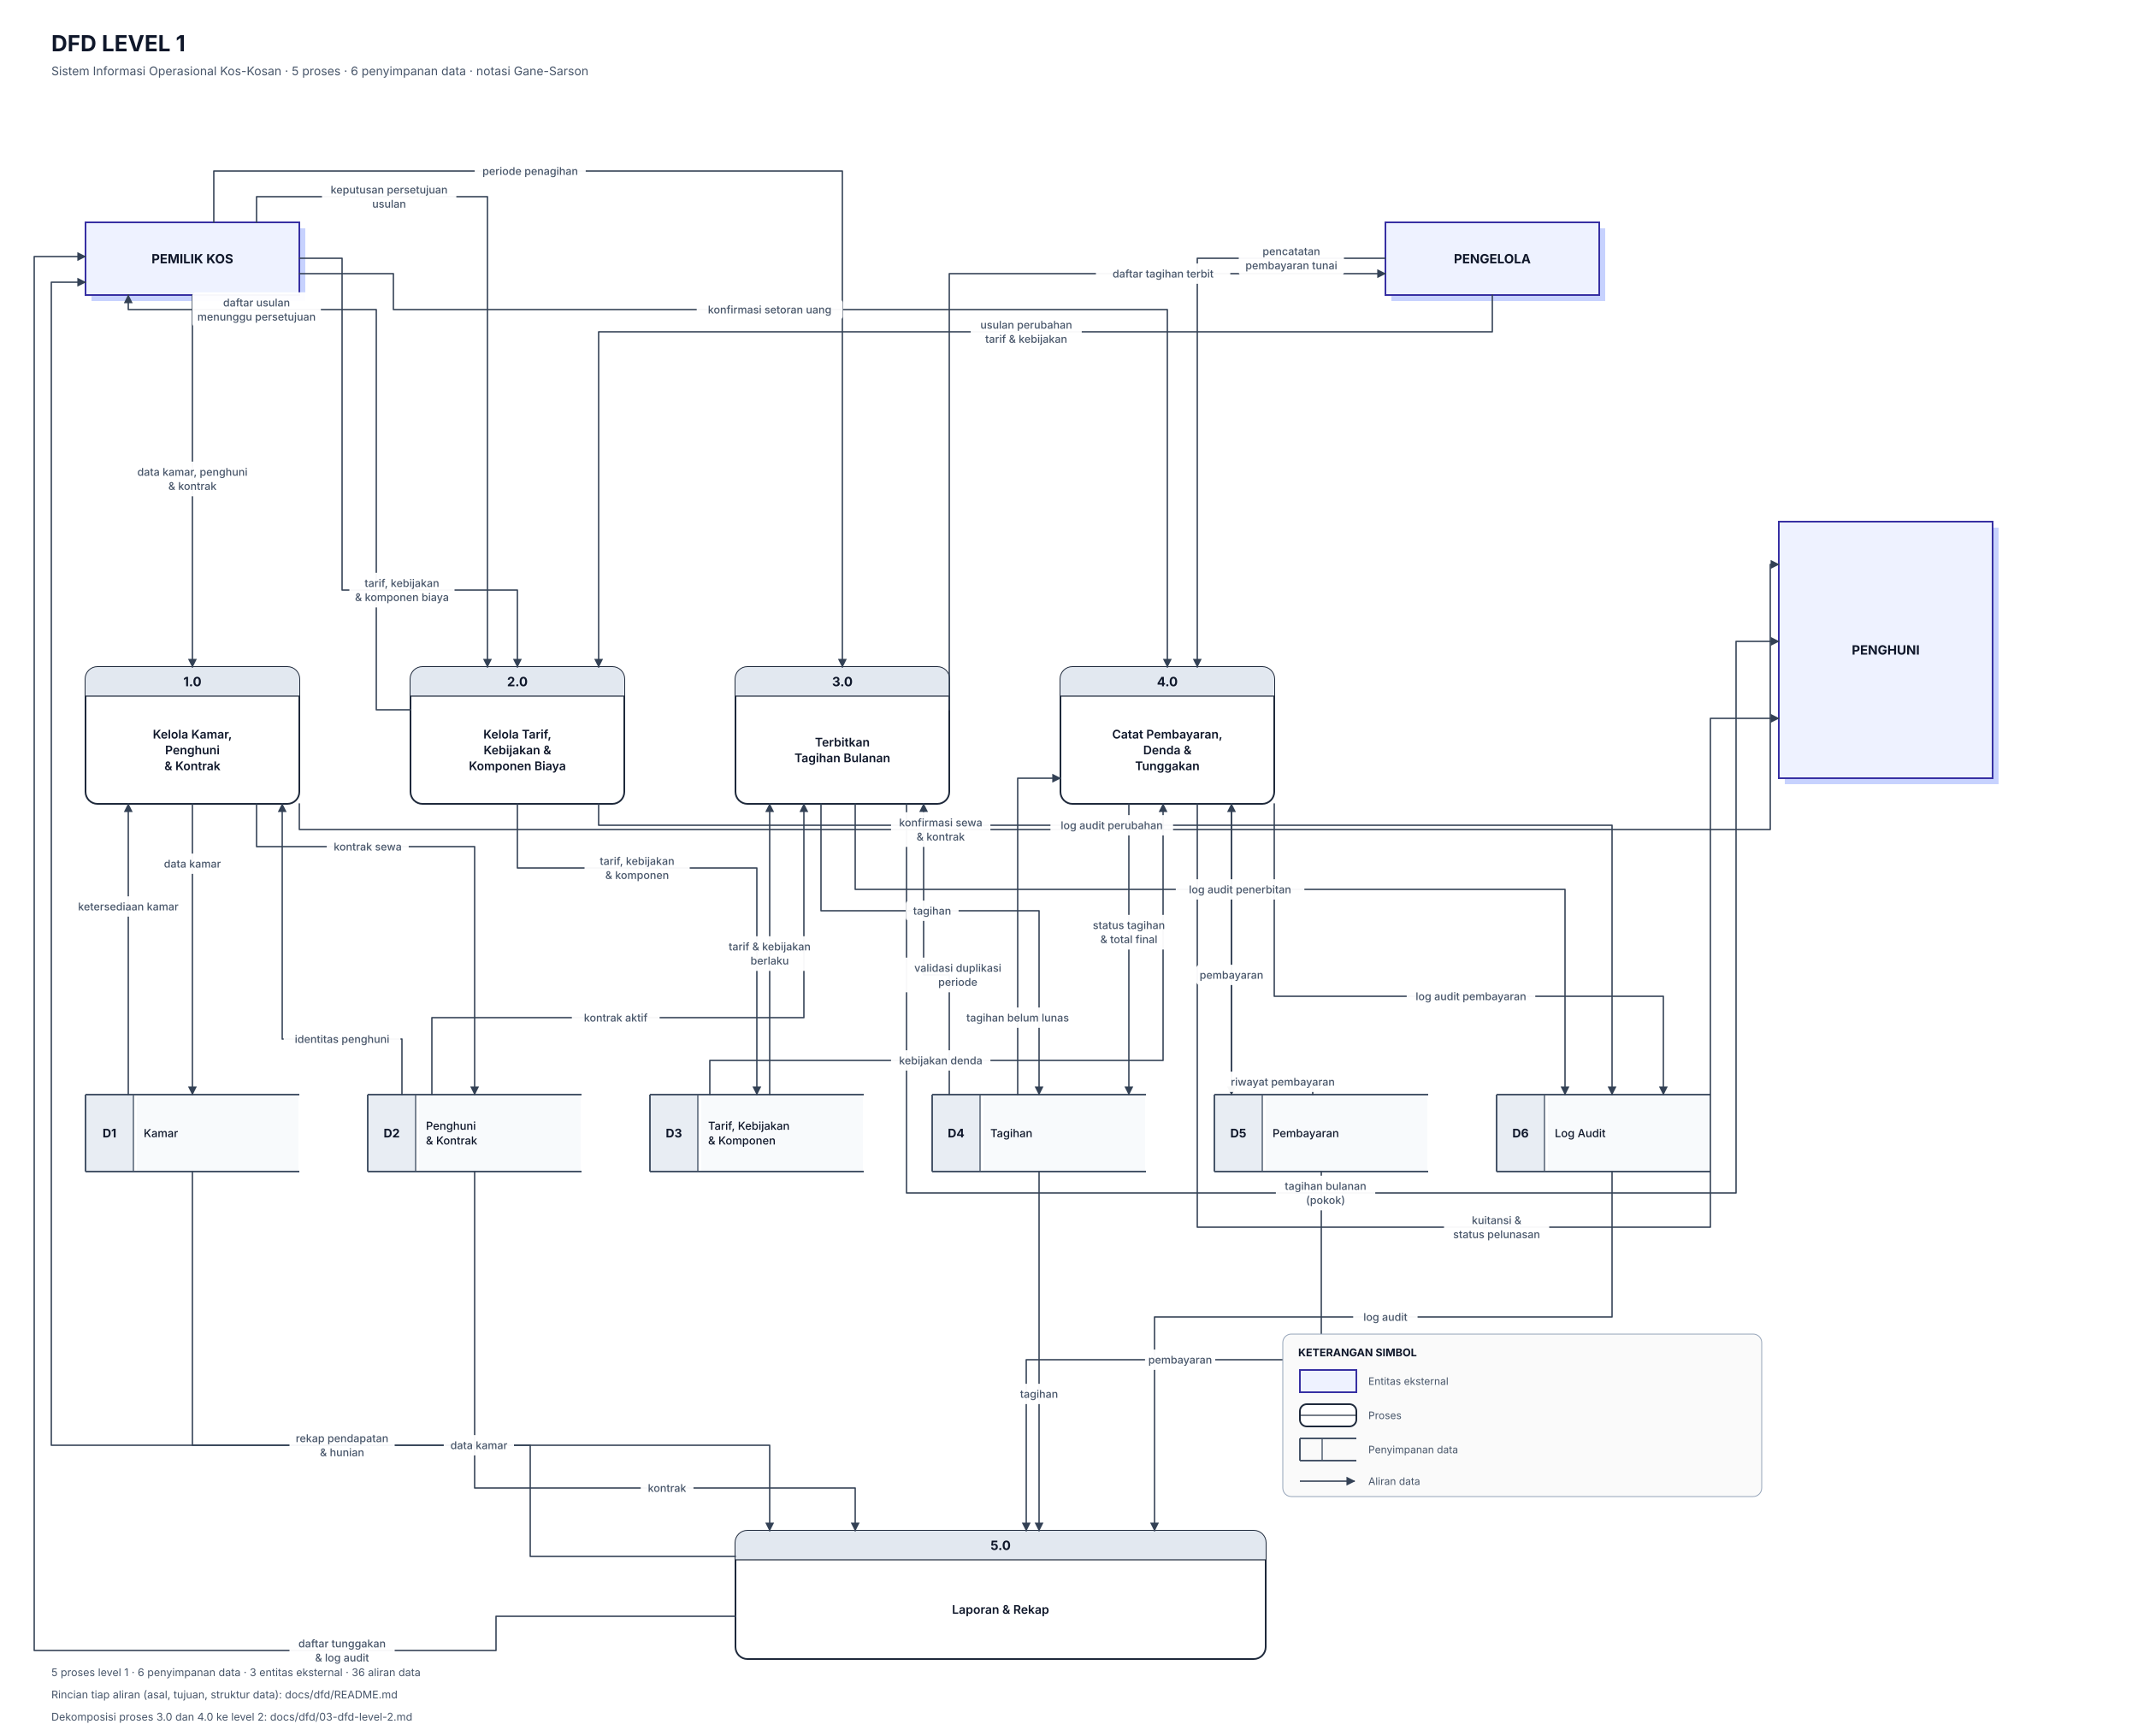
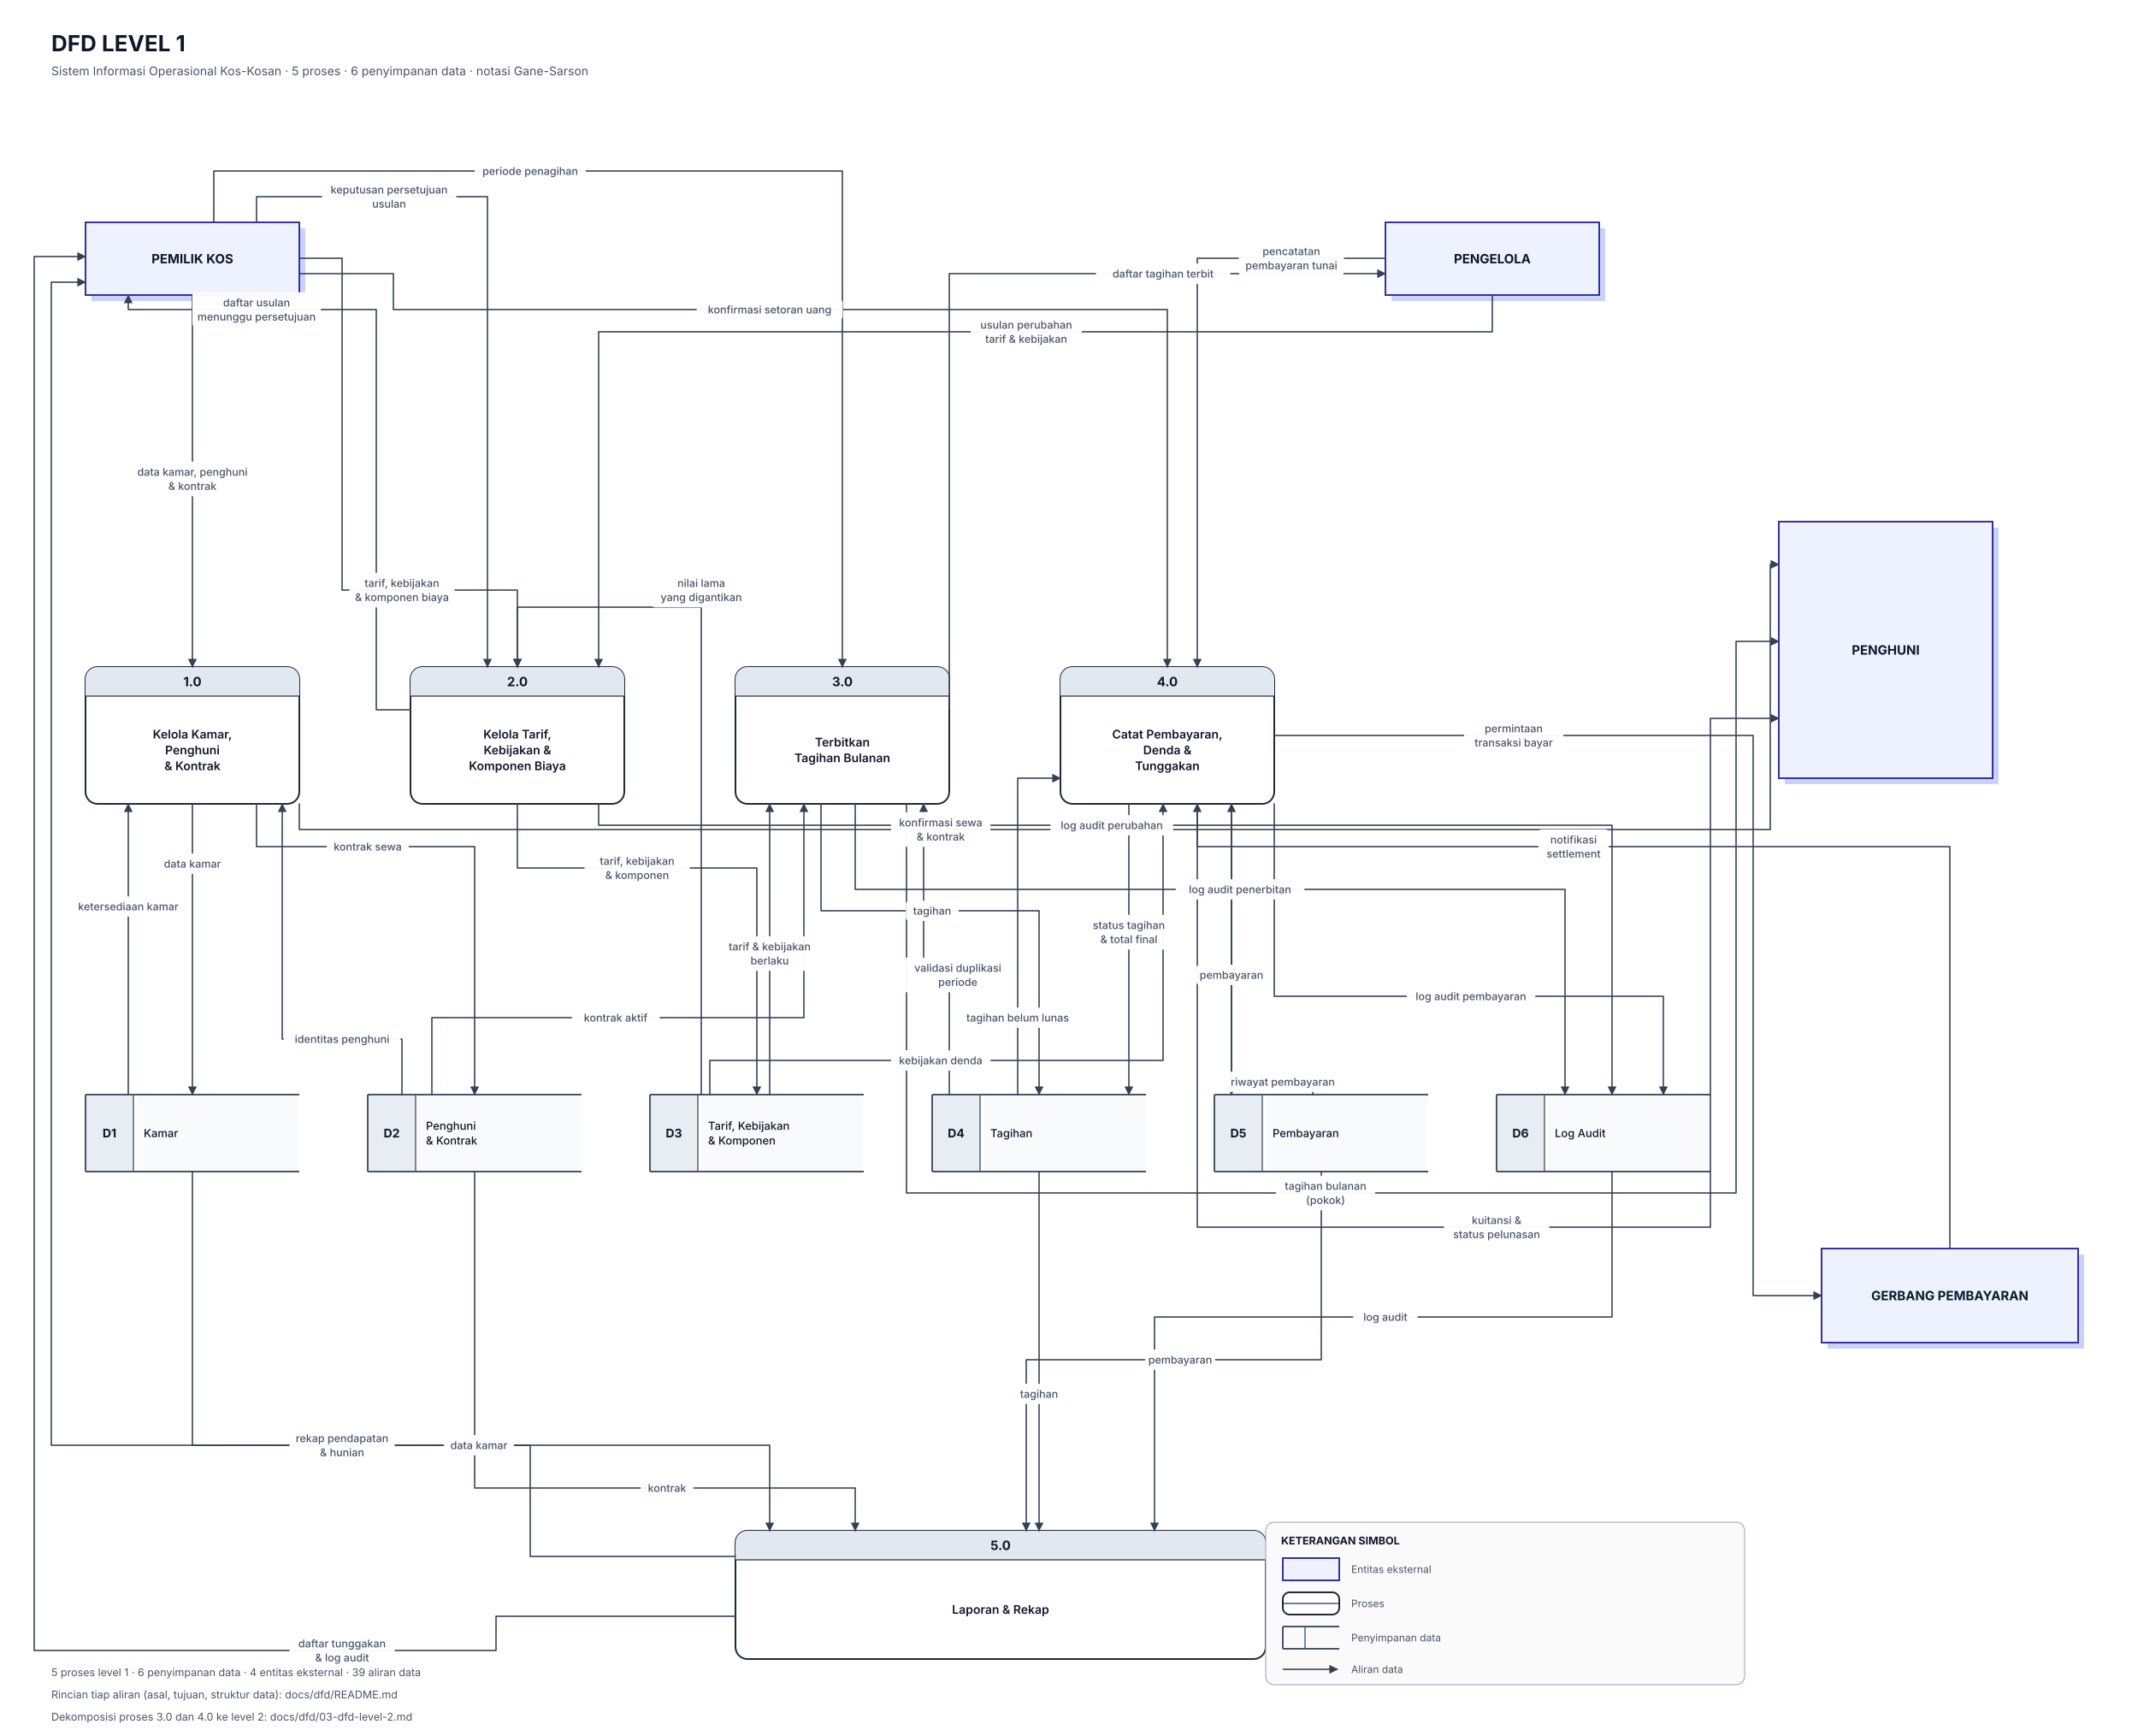
<svg xmlns="http://www.w3.org/2000/svg" width="2500" height="2030" viewBox="0 0 2500 2030" font-family="'Segoe UI', 'Inter', 'Helvetica Neue', Arial, sans-serif">
  <defs>
    <marker id="arrow" viewBox="0 0 10 10" refX="9.2" refY="5" markerWidth="6.5" markerHeight="6.5" orient="auto-start-reverse">
      <path d="M0,0 L10,5 L0,10 Z" fill="#334155" />
    </marker>
  </defs>
  <rect width="2500" height="2030" fill="#ffffff" />
  <text x="60" y="60" font-size="26" font-weight="700" fill="#0f172a">DFD LEVEL 1</text>
  <text x="60" y="88" font-size="14" font-weight="400" fill="#475569">Sistem Informasi Operasional Kos-Kosan  ·  5 proses  ·  6 penyimpanan data  ·  notasi Gane-Sarson</text>
  <rect x="107" y="267" width="250" height="85" fill="#c7d2fe" />
  <rect x="100" y="260" width="250" height="85" fill="#eef2ff" stroke="#3730a3" stroke-width="2" />
  <text x="225" y="302.5" text-anchor="middle" dominant-baseline="central" font-size="15" font-weight="700" fill="#0f172a">PEMILIK KOS</text>
  <rect x="1627" y="267" width="250" height="85" fill="#c7d2fe" />
  <rect x="1620" y="260" width="250" height="85" fill="#eef2ff" stroke="#3730a3" stroke-width="2" />
  <text x="1745" y="302.5" text-anchor="middle" dominant-baseline="central" font-size="15" font-weight="700" fill="#0f172a">PENGELOLA</text>
  <rect x="2087" y="617" width="250" height="300" fill="#c7d2fe" />
  <rect x="2080" y="610" width="250" height="300" fill="#eef2ff" stroke="#3730a3" stroke-width="2" />
  <text x="2205" y="760" text-anchor="middle" dominant-baseline="central" font-size="15" font-weight="700" fill="#0f172a">PENGHUNI</text>
+   <rect x="2137" y="1467" width="300" height="110" fill="#c7d2fe" />
+   <rect x="2130" y="1460" width="300" height="110" fill="#eef2ff" stroke="#3730a3" stroke-width="2" />
+   <text x="2280" y="1515" text-anchor="middle" dominant-baseline="central" font-size="15" font-weight="700" fill="#0f172a">GERBANG PEMBAYARAN</text>
  <rect x="100" y="780" width="250" height="160" rx="14" ry="14" fill="#ffffff" stroke="#1e293b" stroke-width="2" />
  <path d="M114 780 H336 A14 14 0 0 1 350 794 V814 H100 V794 A14 14 0 0 1 114 780 Z" fill="#e2e8f0" />
  <path d="M100 814 H350" stroke="#1e293b" stroke-width="1.2" />
  <text x="225" y="797" text-anchor="middle" dominant-baseline="central" font-size="15" font-weight="700" fill="#0f172a">1.0</text>
  <text x="225" y="858.5" text-anchor="middle" dominant-baseline="central" font-size="14" font-weight="600" fill="#0f172a">Kelola Kamar,</text>
  <text x="225" y="877" text-anchor="middle" dominant-baseline="central" font-size="14" font-weight="600" fill="#0f172a">Penghuni</text>
  <text x="225" y="895.5" text-anchor="middle" dominant-baseline="central" font-size="14" font-weight="600" fill="#0f172a">&amp; Kontrak</text>
  <rect x="480" y="780" width="250" height="160" rx="14" ry="14" fill="#ffffff" stroke="#1e293b" stroke-width="2" />
  <path d="M494 780 H716 A14 14 0 0 1 730 794 V814 H480 V794 A14 14 0 0 1 494 780 Z" fill="#e2e8f0" />
  <path d="M480 814 H730" stroke="#1e293b" stroke-width="1.2" />
  <text x="605" y="797" text-anchor="middle" dominant-baseline="central" font-size="15" font-weight="700" fill="#0f172a">2.0</text>
  <text x="605" y="858.5" text-anchor="middle" dominant-baseline="central" font-size="14" font-weight="600" fill="#0f172a">Kelola Tarif,</text>
  <text x="605" y="877" text-anchor="middle" dominant-baseline="central" font-size="14" font-weight="600" fill="#0f172a">Kebijakan &amp;</text>
  <text x="605" y="895.5" text-anchor="middle" dominant-baseline="central" font-size="14" font-weight="600" fill="#0f172a">Komponen Biaya</text>
  <rect x="860" y="780" width="250" height="160" rx="14" ry="14" fill="#ffffff" stroke="#1e293b" stroke-width="2" />
  <path d="M874 780 H1096 A14 14 0 0 1 1110 794 V814 H860 V794 A14 14 0 0 1 874 780 Z" fill="#e2e8f0" />
  <path d="M860 814 H1110" stroke="#1e293b" stroke-width="1.2" />
  <text x="985" y="797" text-anchor="middle" dominant-baseline="central" font-size="15" font-weight="700" fill="#0f172a">3.0</text>
  <text x="985" y="867.8" text-anchor="middle" dominant-baseline="central" font-size="14" font-weight="600" fill="#0f172a">Terbitkan</text>
  <text x="985" y="886.2" text-anchor="middle" dominant-baseline="central" font-size="14" font-weight="600" fill="#0f172a">Tagihan Bulanan</text>
  <rect x="1240" y="780" width="250" height="160" rx="14" ry="14" fill="#ffffff" stroke="#1e293b" stroke-width="2" />
  <path d="M1254 780 H1476 A14 14 0 0 1 1490 794 V814 H1240 V794 A14 14 0 0 1 1254 780 Z" fill="#e2e8f0" />
  <path d="M1240 814 H1490" stroke="#1e293b" stroke-width="1.2" />
  <text x="1365" y="797" text-anchor="middle" dominant-baseline="central" font-size="15" font-weight="700" fill="#0f172a">4.0</text>
  <text x="1365" y="858.5" text-anchor="middle" dominant-baseline="central" font-size="14" font-weight="600" fill="#0f172a">Catat Pembayaran,</text>
  <text x="1365" y="877" text-anchor="middle" dominant-baseline="central" font-size="14" font-weight="600" fill="#0f172a">Denda &amp;</text>
  <text x="1365" y="895.5" text-anchor="middle" dominant-baseline="central" font-size="14" font-weight="600" fill="#0f172a">Tunggakan</text>
  <rect x="860" y="1790" width="620" height="150" rx="14" ry="14" fill="#ffffff" stroke="#1e293b" stroke-width="2" />
  <path d="M874 1790 H1466 A14 14 0 0 1 1480 1804 V1824 H860 V1804 A14 14 0 0 1 874 1790 Z" fill="#e2e8f0" />
  <path d="M860 1824 H1480" stroke="#1e293b" stroke-width="1.2" />
  <text x="1170" y="1807" text-anchor="middle" dominant-baseline="central" font-size="15" font-weight="700" fill="#0f172a">5.0</text>
  <text x="1170" y="1882" text-anchor="middle" dominant-baseline="central" font-size="14" font-weight="600" fill="#0f172a">Laporan &amp; Rekap</text>
  <rect x="100" y="1280" width="56" height="90" fill="#e2e8f0" opacity="0.8" />
  <rect x="160" y="1281" width="189" height="88" fill="#f8fafc" />
  <path d="M100 1280 H350 M100 1280 V1370 M100 1370 H350" fill="none" stroke="#475569" stroke-width="2" />
  <line x1="156" y1="1280" x2="156" y2="1370" stroke="#475569" stroke-width="1.4" />
  <text x="128" y="1325" text-anchor="middle" dominant-baseline="central" font-size="14" font-weight="700" fill="#0f172a">D1</text>
  <text x="168" y="1325" text-anchor="start" dominant-baseline="central" font-size="13" font-weight="500" fill="#0f172a">Kamar</text>
  <rect x="430" y="1280" width="56" height="90" fill="#e2e8f0" opacity="0.8" />
  <rect x="490" y="1281" width="189" height="88" fill="#f8fafc" />
  <path d="M430 1280 H680 M430 1280 V1370 M430 1370 H680" fill="none" stroke="#475569" stroke-width="2" />
  <line x1="486" y1="1280" x2="486" y2="1370" stroke="#475569" stroke-width="1.4" />
  <text x="458" y="1325" text-anchor="middle" dominant-baseline="central" font-size="14" font-weight="700" fill="#0f172a">D2</text>
  <text x="498" y="1316.4" text-anchor="start" dominant-baseline="central" font-size="13" font-weight="500" fill="#0f172a">Penghuni</text>
  <text x="498" y="1333.6" text-anchor="start" dominant-baseline="central" font-size="13" font-weight="500" fill="#0f172a">&amp; Kontrak</text>
  <rect x="760" y="1280" width="56" height="90" fill="#e2e8f0" opacity="0.8" />
  <rect x="820" y="1281" width="189" height="88" fill="#f8fafc" />
  <path d="M760 1280 H1010 M760 1280 V1370 M760 1370 H1010" fill="none" stroke="#475569" stroke-width="2" />
  <line x1="816" y1="1280" x2="816" y2="1370" stroke="#475569" stroke-width="1.4" />
  <text x="788" y="1325" text-anchor="middle" dominant-baseline="central" font-size="14" font-weight="700" fill="#0f172a">D3</text>
  <text x="828" y="1316.4" text-anchor="start" dominant-baseline="central" font-size="13" font-weight="500" fill="#0f172a">Tarif, Kebijakan</text>
  <text x="828" y="1333.6" text-anchor="start" dominant-baseline="central" font-size="13" font-weight="500" fill="#0f172a">&amp; Komponen</text>
  <rect x="1090" y="1280" width="56" height="90" fill="#e2e8f0" opacity="0.8" />
  <rect x="1150" y="1281" width="189" height="88" fill="#f8fafc" />
  <path d="M1090 1280 H1340 M1090 1280 V1370 M1090 1370 H1340" fill="none" stroke="#475569" stroke-width="2" />
  <line x1="1146" y1="1280" x2="1146" y2="1370" stroke="#475569" stroke-width="1.4" />
  <text x="1118" y="1325" text-anchor="middle" dominant-baseline="central" font-size="14" font-weight="700" fill="#0f172a">D4</text>
  <text x="1158" y="1325" text-anchor="start" dominant-baseline="central" font-size="13" font-weight="500" fill="#0f172a">Tagihan</text>
  <rect x="1420" y="1280" width="56" height="90" fill="#e2e8f0" opacity="0.8" />
  <rect x="1480" y="1281" width="189" height="88" fill="#f8fafc" />
  <path d="M1420 1280 H1670 M1420 1280 V1370 M1420 1370 H1670" fill="none" stroke="#475569" stroke-width="2" />
  <line x1="1476" y1="1280" x2="1476" y2="1370" stroke="#475569" stroke-width="1.4" />
  <text x="1448" y="1325" text-anchor="middle" dominant-baseline="central" font-size="14" font-weight="700" fill="#0f172a">D5</text>
  <text x="1488" y="1325" text-anchor="start" dominant-baseline="central" font-size="13" font-weight="500" fill="#0f172a">Pembayaran</text>
  <rect x="1750" y="1280" width="56" height="90" fill="#e2e8f0" opacity="0.8" />
  <rect x="1810" y="1281" width="189" height="88" fill="#f8fafc" />
  <path d="M1750 1280 H2000 M1750 1280 V1370 M1750 1370 H2000" fill="none" stroke="#475569" stroke-width="2" />
  <line x1="1806" y1="1280" x2="1806" y2="1370" stroke="#475569" stroke-width="1.4" />
  <text x="1778" y="1325" text-anchor="middle" dominant-baseline="central" font-size="14" font-weight="700" fill="#0f172a">D6</text>
  <text x="1818" y="1325" text-anchor="start" dominant-baseline="central" font-size="13" font-weight="500" fill="#0f172a">Log Audit</text>
  <path d="M225 345 L225 780" fill="none" stroke="#334155" stroke-width="1.6" marker-end="url(#arrow)" stroke-linejoin="round" stroke-linecap="round" />
  <path d="M350 302 L400 302 L400 690 L605 690 L605 780" fill="none" stroke="#334155" stroke-width="1.6" marker-end="url(#arrow)" stroke-linejoin="round" stroke-linecap="round" />
  <path d="M300 260 L300 230 L570 230 L570 780" fill="none" stroke="#334155" stroke-width="1.6" marker-end="url(#arrow)" stroke-linejoin="round" stroke-linecap="round" />
  <path d="M250 260 L250 200 L985 200 L985 780" fill="none" stroke="#334155" stroke-width="1.6" marker-end="url(#arrow)" stroke-linejoin="round" stroke-linecap="round" />
  <path d="M350 320 L460 320 L460 362 L1365 362 L1365 780" fill="none" stroke="#334155" stroke-width="1.6" marker-end="url(#arrow)" stroke-linejoin="round" stroke-linecap="round" />
  <path d="M1745 345 L1745 388 L700 388 L700 780" fill="none" stroke="#334155" stroke-width="1.6" marker-end="url(#arrow)" stroke-linejoin="round" stroke-linecap="round" />
  <path d="M1620 302 L1400 302 L1400 780" fill="none" stroke="#334155" stroke-width="1.6" marker-end="url(#arrow)" stroke-linejoin="round" stroke-linecap="round" />
+   <path d="M2280 1460 L2280 990 L1400 990 L1400 940" fill="none" stroke="#334155" stroke-width="1.6" marker-end="url(#arrow)" stroke-linejoin="round" stroke-linecap="round" />
  <path d="M350 940 L350 970 L2070 970 L2070 660 L2080 660" fill="none" stroke="#334155" stroke-width="1.6" marker-end="url(#arrow)" stroke-linejoin="round" stroke-linecap="round" />
  <path d="M480 830 L440 830 L440 362 L150 362 L150 345" fill="none" stroke="#334155" stroke-width="1.6" marker-end="url(#arrow)" stroke-linejoin="round" stroke-linecap="round" />
  <path d="M1060 940 L1060 1395 L2030 1395 L2030 750 L2080 750" fill="none" stroke="#334155" stroke-width="1.6" marker-end="url(#arrow)" stroke-linejoin="round" stroke-linecap="round" />
  <path d="M1110 830 L1110 320 L1620 320" fill="none" stroke="#334155" stroke-width="1.6" marker-end="url(#arrow)" stroke-linejoin="round" stroke-linecap="round" />
  <path d="M1400 940 L1400 1435 L2000 1435 L2000 840 L2080 840" fill="none" stroke="#334155" stroke-width="1.6" marker-end="url(#arrow)" stroke-linejoin="round" stroke-linecap="round" />
  <path d="M860 1820 L620 1820 L620 1690 L60 1690 L60 330 L100 330" fill="none" stroke="#334155" stroke-width="1.6" marker-end="url(#arrow)" stroke-linejoin="round" stroke-linecap="round" />
  <path d="M860 1890 L580 1890 L580 1930 L40 1930 L40 300 L100 300" fill="none" stroke="#334155" stroke-width="1.6" marker-end="url(#arrow)" stroke-linejoin="round" stroke-linecap="round" />
+   <path d="M1490 860 L2050 860 L2050 1515 L2130 1515" fill="none" stroke="#334155" stroke-width="1.6" marker-end="url(#arrow)" stroke-linejoin="round" stroke-linecap="round" />
  <path d="M225 940 L225 1280" fill="none" stroke="#334155" stroke-width="1.6" marker-end="url(#arrow)" stroke-linejoin="round" stroke-linecap="round" />
  <path d="M300 940 L300 990 L555 990 L555 1280" fill="none" stroke="#334155" stroke-width="1.6" marker-end="url(#arrow)" stroke-linejoin="round" stroke-linecap="round" />
  <path d="M605 940 L605 1015 L885 1015 L885 1280" fill="none" stroke="#334155" stroke-width="1.6" marker-end="url(#arrow)" stroke-linejoin="round" stroke-linecap="round" />
  <path d="M700 940 L700 965 L1885 965 L1885 1280" fill="none" stroke="#334155" stroke-width="1.6" marker-end="url(#arrow)" stroke-linejoin="round" stroke-linecap="round" />
  <path d="M960 940 L960 1065 L1215 1065 L1215 1280" fill="none" stroke="#334155" stroke-width="1.6" marker-end="url(#arrow)" stroke-linejoin="round" stroke-linecap="round" />
  <path d="M1000 940 L1000 1040 L1830 1040 L1830 1280" fill="none" stroke="#334155" stroke-width="1.6" marker-end="url(#arrow)" stroke-linejoin="round" stroke-linecap="round" />
  <path d="M1320 940 L1320 1280" fill="none" stroke="#334155" stroke-width="1.6" marker-end="url(#arrow)" stroke-linejoin="round" stroke-linecap="round" />
  <path d="M1440 940 L1440 1280" fill="none" stroke="#334155" stroke-width="1.6" marker-end="url(#arrow)" stroke-linejoin="round" stroke-linecap="round" />
  <path d="M1490 940 L1490 1165 L1945 1165 L1945 1280" fill="none" stroke="#334155" stroke-width="1.6" marker-end="url(#arrow)" stroke-linejoin="round" stroke-linecap="round" />
  <path d="M150 1280 L150 940" fill="none" stroke="#334155" stroke-width="1.6" marker-end="url(#arrow)" stroke-linejoin="round" stroke-linecap="round" />
  <path d="M470 1280 L470 1215 L330 1215 L330 940" fill="none" stroke="#334155" stroke-width="1.6" marker-end="url(#arrow)" stroke-linejoin="round" stroke-linecap="round" />
  <path d="M505 1280 L505 1190 L940 1190 L940 940" fill="none" stroke="#334155" stroke-width="1.6" marker-end="url(#arrow)" stroke-linejoin="round" stroke-linecap="round" />
  <path d="M900 1280 L900 940" fill="none" stroke="#334155" stroke-width="1.6" marker-end="url(#arrow)" stroke-linejoin="round" stroke-linecap="round" />
  <path d="M1110 1280 L1110 1140 L1080 1140 L1080 940" fill="none" stroke="#334155" stroke-width="1.6" marker-end="url(#arrow)" stroke-linejoin="round" stroke-linecap="round" />
  <path d="M830 1280 L830 1240 L1360 1240 L1360 940" fill="none" stroke="#334155" stroke-width="1.6" marker-end="url(#arrow)" stroke-linejoin="round" stroke-linecap="round" />
  <path d="M1190 1280 L1190 910 L1240 910" fill="none" stroke="#334155" stroke-width="1.6" marker-end="url(#arrow)" stroke-linejoin="round" stroke-linecap="round" />
  <path d="M1535 1280 L1535 1265 L1440 1265 L1440 940" fill="none" stroke="#334155" stroke-width="1.6" marker-end="url(#arrow)" stroke-linejoin="round" stroke-linecap="round" />
+   <path d="M820 1280 L820 710 L605 710 L605 780" fill="none" stroke="#334155" stroke-width="1.6" marker-end="url(#arrow)" stroke-linejoin="round" stroke-linecap="round" />
  <path d="M225 1370 L225 1690 L900 1690 L900 1790" fill="none" stroke="#334155" stroke-width="1.6" marker-end="url(#arrow)" stroke-linejoin="round" stroke-linecap="round" />
  <path d="M555 1370 L555 1740 L1000 1740 L1000 1790" fill="none" stroke="#334155" stroke-width="1.6" marker-end="url(#arrow)" stroke-linejoin="round" stroke-linecap="round" />
  <path d="M1215 1370 L1215 1790" fill="none" stroke="#334155" stroke-width="1.6" marker-end="url(#arrow)" stroke-linejoin="round" stroke-linecap="round" />
  <path d="M1545 1370 L1545 1590 L1200 1590 L1200 1790" fill="none" stroke="#334155" stroke-width="1.6" marker-end="url(#arrow)" stroke-linejoin="round" stroke-linecap="round" />
  <path d="M1885 1370 L1885 1540 L1350 1540 L1350 1790" fill="none" stroke="#334155" stroke-width="1.6" marker-end="url(#arrow)" stroke-linejoin="round" stroke-linecap="round" />
  <rect x="149.9" y="539.8" width="150.3" height="40.5" rx="4" fill="#ffffff" opacity="0.96" />
  <text x="225" y="551.8" text-anchor="middle" dominant-baseline="central" font-size="12.5" font-weight="500" fill="#475569">data kamar, penghuni</text>
  <text x="225" y="568.3" text-anchor="middle" dominant-baseline="central" font-size="12.5" font-weight="500" fill="#475569">&amp; kontrak</text>
  <rect x="408.5" y="669.8" width="123" height="40.5" rx="4" fill="#ffffff" opacity="0.96" />
  <text x="470" y="681.8" text-anchor="middle" dominant-baseline="central" font-size="12.5" font-weight="500" fill="#475569">tarif, kebijakan</text>
  <text x="470" y="698.3" text-anchor="middle" dominant-baseline="central" font-size="12.5" font-weight="500" fill="#475569">&amp; komponen biaya</text>
  <rect x="376.5" y="209.8" width="157.1" height="40.5" rx="4" fill="#ffffff" opacity="0.96" />
  <text x="455" y="221.8" text-anchor="middle" dominant-baseline="central" font-size="12.5" font-weight="500" fill="#475569">keputusan persetujuan</text>
  <text x="455" y="238.3" text-anchor="middle" dominant-baseline="central" font-size="12.5" font-weight="500" fill="#475569">usulan</text>
  <rect x="555.1" y="188.1" width="129.8" height="23.8" rx="4" fill="#ffffff" opacity="0.96" />
  <text x="620" y="200" text-anchor="middle" dominant-baseline="central" font-size="12.5" font-weight="500" fill="#475569">periode penagihan</text>
  <rect x="814.7" y="350.1" width="170.7" height="23.8" rx="4" fill="#ffffff" opacity="0.96" />
  <text x="900" y="362" text-anchor="middle" dominant-baseline="central" font-size="12.5" font-weight="500" fill="#475569">konfirmasi setoran uang</text>
  <rect x="1135.1" y="367.8" width="129.8" height="40.5" rx="4" fill="#ffffff" opacity="0.96" />
  <text x="1200" y="379.8" text-anchor="middle" dominant-baseline="central" font-size="12.5" font-weight="500" fill="#475569">usulan perubahan</text>
  <text x="1200" y="396.3" text-anchor="middle" dominant-baseline="central" font-size="12.5" font-weight="500" fill="#475569">tarif &amp; kebijakan</text>
  <rect x="1448.5" y="281.8" width="123" height="40.5" rx="4" fill="#ffffff" opacity="0.96" />
  <text x="1510" y="293.8" text-anchor="middle" dominant-baseline="central" font-size="12.5" font-weight="500" fill="#475569">pencatatan</text>
  <text x="1510" y="310.3" text-anchor="middle" dominant-baseline="central" font-size="12.5" font-weight="500" fill="#475569">pembayaran tunai</text>
+   <rect x="1798.9" y="969.8" width="82.1" height="40.5" rx="4" fill="#ffffff" opacity="0.96" />
+   <text x="1840" y="981.8" text-anchor="middle" dominant-baseline="central" font-size="12.5" font-weight="500" fill="#475569">notifikasi</text>
+   <text x="1840" y="998.3" text-anchor="middle" dominant-baseline="central" font-size="12.5" font-weight="500" fill="#475569">settlement</text>
  <rect x="1041.9" y="949.8" width="116.2" height="40.5" rx="4" fill="#ffffff" opacity="0.96" />
  <text x="1100" y="961.8" text-anchor="middle" dominant-baseline="central" font-size="12.5" font-weight="500" fill="#475569">konfirmasi sewa</text>
  <text x="1100" y="978.3" text-anchor="middle" dominant-baseline="central" font-size="12.5" font-weight="500" fill="#475569">&amp; kontrak</text>
  <rect x="224.9" y="341.8" width="150.3" height="40.5" rx="4" fill="#ffffff" opacity="0.96" />
  <text x="300" y="353.8" text-anchor="middle" dominant-baseline="central" font-size="12.5" font-weight="500" fill="#475569">daftar usulan</text>
  <text x="300" y="370.3" text-anchor="middle" dominant-baseline="central" font-size="12.5" font-weight="500" fill="#475569">menunggu persetujuan</text>
  <rect x="1491.9" y="1374.8" width="116.2" height="40.5" rx="4" fill="#ffffff" opacity="0.96" />
  <text x="1550" y="1386.8" text-anchor="middle" dominant-baseline="central" font-size="12.5" font-weight="500" fill="#475569">tagihan bulanan</text>
  <text x="1550" y="1403.3" text-anchor="middle" dominant-baseline="central" font-size="12.5" font-weight="500" fill="#475569">(pokok)</text>
  <rect x="1281.5" y="308.1" width="157.1" height="23.8" rx="4" fill="#ffffff" opacity="0.96" />
  <text x="1360" y="320" text-anchor="middle" dominant-baseline="central" font-size="12.5" font-weight="500" fill="#475569">daftar tagihan terbit</text>
  <rect x="1688.5" y="1414.8" width="123" height="40.5" rx="4" fill="#ffffff" opacity="0.96" />
  <text x="1750" y="1426.8" text-anchor="middle" dominant-baseline="central" font-size="12.5" font-weight="500" fill="#475569">kuitansi &amp;</text>
  <text x="1750" y="1443.3" text-anchor="middle" dominant-baseline="central" font-size="12.5" font-weight="500" fill="#475569">status pelunasan</text>
  <rect x="338.5" y="1669.8" width="123" height="40.5" rx="4" fill="#ffffff" opacity="0.96" />
  <text x="400" y="1681.8" text-anchor="middle" dominant-baseline="central" font-size="12.5" font-weight="500" fill="#475569">rekap pendapatan</text>
  <text x="400" y="1698.3" text-anchor="middle" dominant-baseline="central" font-size="12.5" font-weight="500" fill="#475569">&amp; hunian</text>
  <rect x="338.5" y="1909.8" width="123" height="40.5" rx="4" fill="#ffffff" opacity="0.96" />
  <text x="400" y="1921.8" text-anchor="middle" dominant-baseline="central" font-size="12.5" font-weight="500" fill="#475569">daftar tunggakan</text>
  <text x="400" y="1938.3" text-anchor="middle" dominant-baseline="central" font-size="12.5" font-weight="500" fill="#475569">&amp; log audit</text>
+   <rect x="1711.9" y="839.8" width="116.2" height="40.5" rx="4" fill="#ffffff" opacity="0.96" />
+   <text x="1770" y="851.8" text-anchor="middle" dominant-baseline="central" font-size="12.5" font-weight="500" fill="#475569">permintaan</text>
+   <text x="1770" y="868.3" text-anchor="middle" dominant-baseline="central" font-size="12.5" font-weight="500" fill="#475569">transaksi bayar</text>
  <rect x="183.9" y="998.1" width="82.1" height="23.8" rx="4" fill="#ffffff" opacity="0.96" />
  <text x="225" y="1010" text-anchor="middle" dominant-baseline="central" font-size="12.5" font-weight="500" fill="#475569">data kamar</text>
  <rect x="382.1" y="978.1" width="95.8" height="23.8" rx="4" fill="#ffffff" opacity="0.96" />
  <text x="430" y="990" text-anchor="middle" dominant-baseline="central" font-size="12.5" font-weight="500" fill="#475569">kontrak sewa</text>
  <rect x="683.5" y="994.8" width="123" height="40.5" rx="4" fill="#ffffff" opacity="0.96" />
  <text x="745" y="1006.8" text-anchor="middle" dominant-baseline="central" font-size="12.5" font-weight="500" fill="#475569">tarif, kebijakan</text>
  <text x="745" y="1023.3" text-anchor="middle" dominant-baseline="central" font-size="12.5" font-weight="500" fill="#475569">&amp; komponen</text>
  <rect x="1228.3" y="953.1" width="143.4" height="23.8" rx="4" fill="#ffffff" opacity="0.96" />
  <text x="1300" y="965" text-anchor="middle" dominant-baseline="central" font-size="12.5" font-weight="500" fill="#475569">log audit perubahan</text>
  <rect x="1059.2" y="1053.1" width="61.7" height="23.8" rx="4" fill="#ffffff" opacity="0.96" />
  <text x="1090" y="1065" text-anchor="middle" dominant-baseline="central" font-size="12.5" font-weight="500" fill="#475569">tagihan</text>
  <rect x="1374.9" y="1028.1" width="150.3" height="23.8" rx="4" fill="#ffffff" opacity="0.96" />
  <text x="1450" y="1040" text-anchor="middle" dominant-baseline="central" font-size="12.5" font-weight="500" fill="#475569">log audit penerbitan</text>
  <rect x="1265.3" y="1069.8" width="109.4" height="40.5" rx="4" fill="#ffffff" opacity="0.96" />
  <text x="1320" y="1081.8" text-anchor="middle" dominant-baseline="central" font-size="12.5" font-weight="500" fill="#475569">status tagihan</text>
  <text x="1320" y="1098.3" text-anchor="middle" dominant-baseline="central" font-size="12.5" font-weight="500" fill="#475569">&amp; total final</text>
  <rect x="1398.9" y="1128.1" width="82.1" height="23.8" rx="4" fill="#ffffff" opacity="0.96" />
  <text x="1440" y="1140" text-anchor="middle" dominant-baseline="central" font-size="12.5" font-weight="500" fill="#475569">pembayaran</text>
  <rect x="1644.9" y="1153.1" width="150.3" height="23.8" rx="4" fill="#ffffff" opacity="0.96" />
  <text x="1720" y="1165" text-anchor="middle" dominant-baseline="central" font-size="12.5" font-weight="500" fill="#475569">log audit pembayaran</text>
  <rect x="81.7" y="1048.1" width="136.6" height="23.8" rx="4" fill="#ffffff" opacity="0.96" />
  <text x="150" y="1060" text-anchor="middle" dominant-baseline="central" font-size="12.5" font-weight="500" fill="#475569">ketersediaan kamar</text>
  <rect x="331.7" y="1203.1" width="136.6" height="23.8" rx="4" fill="#ffffff" opacity="0.96" />
  <text x="400" y="1215" text-anchor="middle" dominant-baseline="central" font-size="12.5" font-weight="500" fill="#475569">identitas penghuni</text>
  <rect x="668.7" y="1178.1" width="102.6" height="23.8" rx="4" fill="#ffffff" opacity="0.96" />
  <text x="720" y="1190" text-anchor="middle" dominant-baseline="central" font-size="12.5" font-weight="500" fill="#475569">kontrak aktif</text>
  <rect x="835.1" y="1094.8" width="129.8" height="40.5" rx="4" fill="#ffffff" opacity="0.96" />
  <text x="900" y="1106.8" text-anchor="middle" dominant-baseline="central" font-size="12.5" font-weight="500" fill="#475569">tarif &amp; kebijakan</text>
  <text x="900" y="1123.3" text-anchor="middle" dominant-baseline="central" font-size="12.5" font-weight="500" fill="#475569">berlaku</text>
  <rect x="1051.7" y="1119.8" width="136.6" height="40.5" rx="4" fill="#ffffff" opacity="0.96" />
  <text x="1120" y="1131.8" text-anchor="middle" dominant-baseline="central" font-size="12.5" font-weight="500" fill="#475569">validasi duplikasi</text>
  <text x="1120" y="1148.3" text-anchor="middle" dominant-baseline="central" font-size="12.5" font-weight="500" fill="#475569">periode</text>
  <rect x="1041.9" y="1228.1" width="116.2" height="23.8" rx="4" fill="#ffffff" opacity="0.96" />
  <text x="1100" y="1240" text-anchor="middle" dominant-baseline="central" font-size="12.5" font-weight="500" fill="#475569">kebijakan denda</text>
  <rect x="1118.3" y="1178.1" width="143.4" height="23.8" rx="4" fill="#ffffff" opacity="0.96" />
  <text x="1190" y="1190" text-anchor="middle" dominant-baseline="central" font-size="12.5" font-weight="500" fill="#475569">tagihan belum lunas</text>
  <rect x="1431.7" y="1253.1" width="136.6" height="23.8" rx="4" fill="#ffffff" opacity="0.96" />
  <text x="1500" y="1265" text-anchor="middle" dominant-baseline="central" font-size="12.5" font-weight="500" fill="#475569">riwayat pembayaran</text>
+   <rect x="761.9" y="669.8" width="116.2" height="40.5" rx="4" fill="#ffffff" opacity="0.96" />
+   <text x="820" y="681.8" text-anchor="middle" dominant-baseline="central" font-size="12.5" font-weight="500" fill="#475569">nilai lama</text>
+   <text x="820" y="698.3" text-anchor="middle" dominant-baseline="central" font-size="12.5" font-weight="500" fill="#475569">yang digantikan</text>
  <rect x="518.9" y="1678.1" width="82.1" height="23.8" rx="4" fill="#ffffff" opacity="0.96" />
  <text x="560" y="1690" text-anchor="middle" dominant-baseline="central" font-size="12.5" font-weight="500" fill="#475569">data kamar</text>
  <rect x="749.2" y="1728.1" width="61.7" height="23.8" rx="4" fill="#ffffff" opacity="0.96" />
  <text x="780" y="1740" text-anchor="middle" dominant-baseline="central" font-size="12.5" font-weight="500" fill="#475569">kontrak</text>
  <rect x="1184.2" y="1618.1" width="61.7" height="23.8" rx="4" fill="#ffffff" opacity="0.96" />
  <text x="1215" y="1630" text-anchor="middle" dominant-baseline="central" font-size="12.5" font-weight="500" fill="#475569">tagihan</text>
  <rect x="1338.9" y="1578.1" width="82.1" height="23.8" rx="4" fill="#ffffff" opacity="0.96" />
  <text x="1380" y="1590" text-anchor="middle" dominant-baseline="central" font-size="12.5" font-weight="500" fill="#475569">pembayaran</text>
  <rect x="1582.3" y="1528.1" width="75.3" height="23.8" rx="4" fill="#ffffff" opacity="0.96" />
  <text x="1620" y="1540" text-anchor="middle" dominant-baseline="central" font-size="12.5" font-weight="500" fill="#475569">log audit</text>
-   <rect x="1500" y="1560" width="560" height="190" rx="10" fill="#fafafa" stroke="#94a3b8" stroke-width="1" />
-   <text x="1518" y="1586" font-size="12.5" font-weight="700" fill="#0f172a">KETERANGAN SIMBOL</text>
-   <rect x="1520" y="1602" width="66" height="26" fill="#eef2ff" stroke="#3730a3" stroke-width="2" />
-   <text x="1600" y="1615" font-size="12" fill="#475569" dominant-baseline="central">Entitas eksternal</text>
-   <rect x="1520" y="1642" width="66" height="26" rx="8" fill="#ffffff" stroke="#1e293b" stroke-width="2" />
-   <path d="M1520 1655 H1586" stroke="#1e293b" stroke-width="1.2" />
-   <text x="1600" y="1655" font-size="12" fill="#475569" dominant-baseline="central">Proses</text>
-   <path d="M1520 1682 H1586 M1520 1682 V1708 M1520 1708 H1586" fill="none" stroke="#475569" stroke-width="2" />
-   <line x1="1546" y1="1682" x2="1546" y2="1708" stroke="#475569" stroke-width="1.4" />
-   <text x="1600" y="1695" font-size="12" fill="#475569" dominant-baseline="central">Penyimpanan data</text>
-   <path d="M1520 1732 H1584" fill="none" stroke="#334155" stroke-width="1.6" marker-end="url(#arrow)" />
-   <text x="1600" y="1732" font-size="12" fill="#475569" dominant-baseline="central">Aliran data</text>
-   <text x="60" y="1960" font-size="12.5" fill="#475569">5 proses level 1  ·  6 penyimpanan data  ·  3 entitas eksternal  ·  36 aliran data</text>
+   <rect x="1480" y="1780" width="560" height="190" rx="10" fill="#fafafa" stroke="#94a3b8" stroke-width="1" />
+   <text x="1498" y="1806" font-size="12.5" font-weight="700" fill="#0f172a">KETERANGAN SIMBOL</text>
+   <rect x="1500" y="1822" width="66" height="26" fill="#eef2ff" stroke="#3730a3" stroke-width="2" />
+   <text x="1580" y="1835" font-size="12" fill="#475569" dominant-baseline="central">Entitas eksternal</text>
+   <rect x="1500" y="1862" width="66" height="26" rx="8" fill="#ffffff" stroke="#1e293b" stroke-width="2" />
+   <path d="M1500 1875 H1566" stroke="#1e293b" stroke-width="1.2" />
+   <text x="1580" y="1875" font-size="12" fill="#475569" dominant-baseline="central">Proses</text>
+   <path d="M1500 1902 H1566 M1500 1902 V1928 M1500 1928 H1566" fill="none" stroke="#475569" stroke-width="2" />
+   <line x1="1526" y1="1902" x2="1526" y2="1928" stroke="#475569" stroke-width="1.4" />
+   <text x="1580" y="1915" font-size="12" fill="#475569" dominant-baseline="central">Penyimpanan data</text>
+   <path d="M1500 1952 H1564" fill="none" stroke="#334155" stroke-width="1.6" marker-end="url(#arrow)" />
+   <text x="1580" y="1952" font-size="12" fill="#475569" dominant-baseline="central">Aliran data</text>
+   <text x="60" y="1960" font-size="12.5" fill="#475569">5 proses level 1  ·  6 penyimpanan data  ·  4 entitas eksternal  ·  39 aliran data</text>
  <text x="60" y="1986" font-size="12.5" fill="#475569">Rincian tiap aliran (asal, tujuan, struktur data): docs/dfd/README.md</text>
  <text x="60" y="2012" font-size="12.5" fill="#475569">Dekomposisi proses 3.0 dan 4.0 ke level 2: docs/dfd/03-dfd-level-2.md</text>
</svg>
